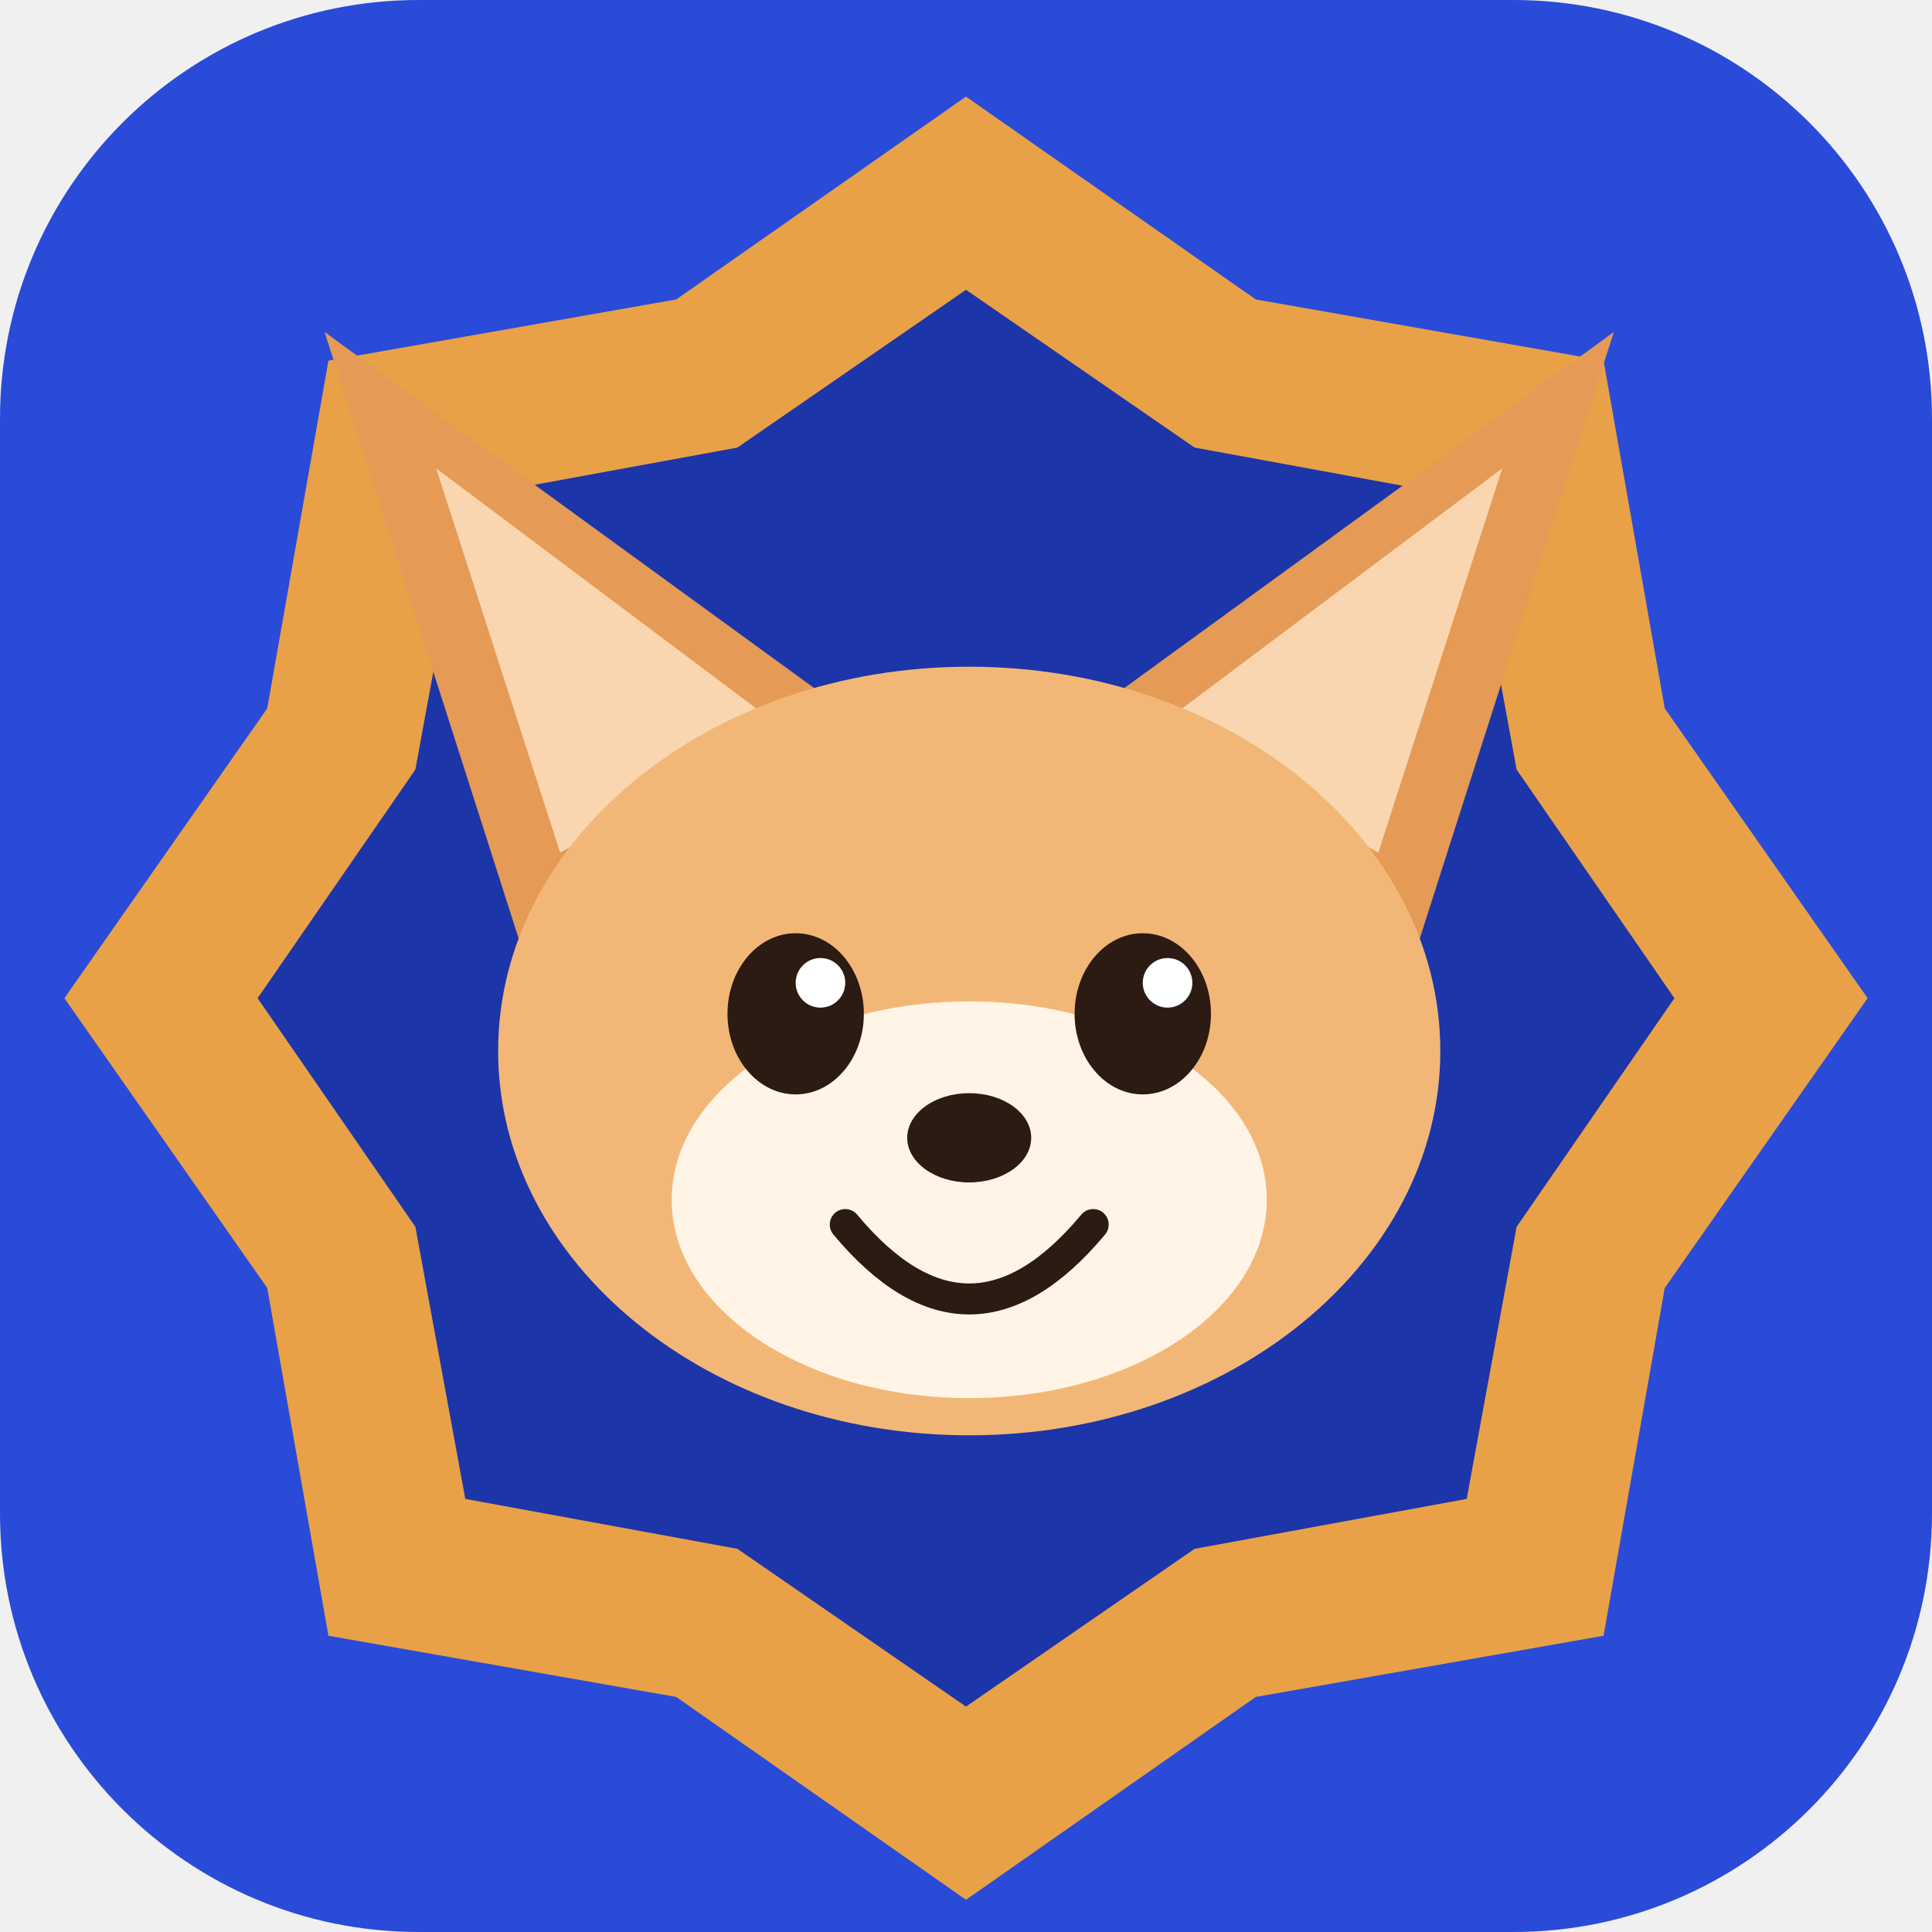
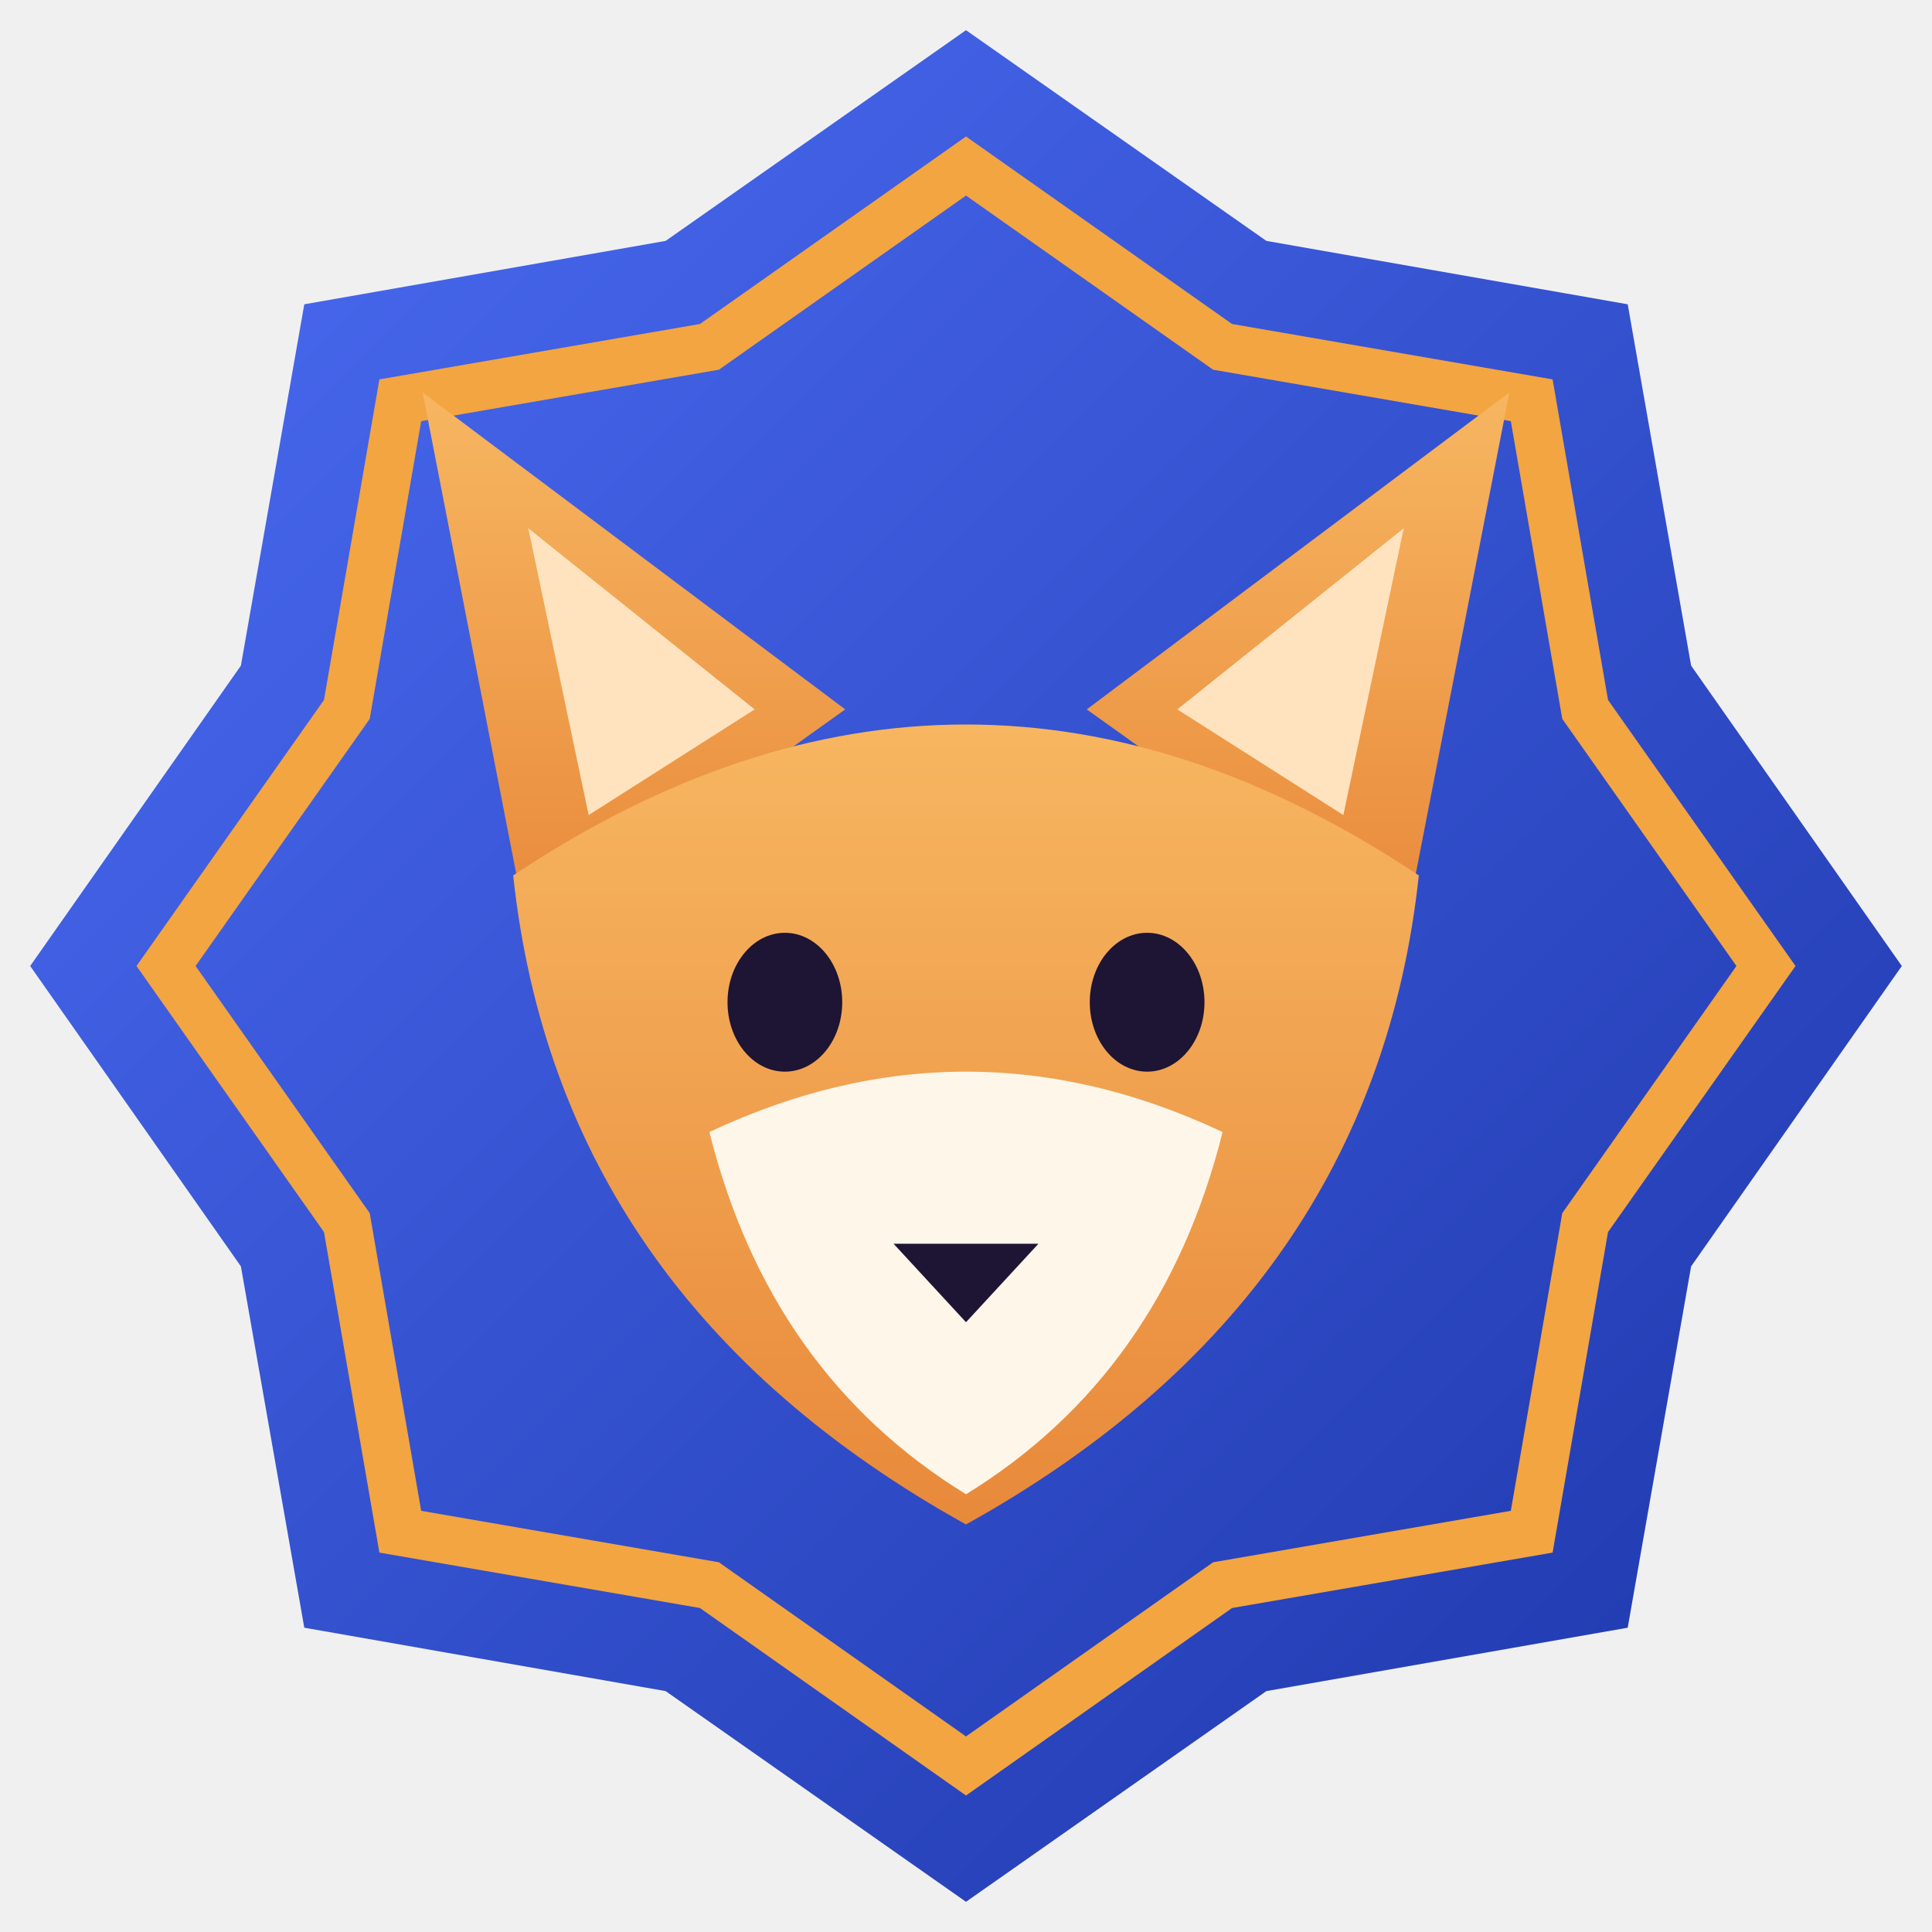
- <svg xmlns="http://www.w3.org/2000/svg" viewBox="0 0 120 120">
-   <rect width="120" height="120" rx="26" fill="#2A4BD7" />
-   <path d="M60.0,6.0L78.0,18.6L99.6,22.4L103.4,44.0L116.0,62.0L103.4,80.0L99.6,101.6L78.0,105.4L60.0,118.0L42.0,105.4L20.4,101.6L16.6,80.0L4.0,62.0L16.6,44.0L20.4,22.4L42.0,18.6Z" fill="#F2A541" opacity=".95" />
-   <path d="M60.0,18.0L74.2,27.8L91.1,30.9L94.2,47.8L104.0,62.0L94.2,76.2L91.1,93.1L74.2,96.2L60.0,106.0L45.8,96.2L28.9,93.1L25.8,76.2L16.0,62.0L25.8,47.8L28.9,30.9L45.8,27.8Z" fill="#1C35A8" />
-   <g transform="translate(14 16) scale(.77)">
-     <path d="M24 56 L8 6 L52 38 Z" fill="#E59A55" />
-     <path d="M27 48 L17 17 L45 38 Z" fill="#F9D6B0" />
-     <path d="M96 56 L112 6 L68 38 Z" fill="#E59A55" />
-     <path d="M93 48 L103 17 L75 38 Z" fill="#F9D6B0" />
-     <ellipse cx="60" cy="64" rx="38" ry="31" fill="#F2B777" />
-     <ellipse cx="60" cy="76" rx="24" ry="16" fill="#FFF4E6" />
-     <ellipse cx="46" cy="61" rx="5.5" ry="6.5" fill="#2B1B12" />
-     <ellipse cx="74" cy="61" rx="5.5" ry="6.5" fill="#2B1B12" />
-     <circle cx="48" cy="58.5" r="2" fill="#fff" />
-     <circle cx="76" cy="58.5" r="2" fill="#fff" />
-     <ellipse cx="60" cy="71" rx="5" ry="3.6" fill="#2B1B12" />
-     <path d="M50 78 Q60 90 70 78" stroke="#2B1B12" stroke-width="2.5" fill="none" stroke-linecap="round" />
-   </g>
+ <svg xmlns="http://www.w3.org/2000/svg" viewBox="0 0 64 64">
+   <defs>
+     <linearGradient id="b" x1="0" y1="0" x2="1" y2="1">
+       <stop offset="0" stop-color="#4C6DF5" />
+       <stop offset="1" stop-color="#1C35A8" />
+     </linearGradient>
+     <linearGradient id="f" x1="0" y1="0" x2="0" y2="1">
+       <stop offset="0" stop-color="#F7B661" />
+       <stop offset="1" stop-color="#E8893A" />
+     </linearGradient>
+   </defs>
+   <path d="M32.00,1.00L41.95,7.98L53.92,10.08L56.02,22.05L63.00,32.00L56.02,41.95L53.92,53.92L41.95,56.02L32.00,63.00L22.05,56.02L10.08,53.92L7.98,41.95L1.00,32.00L7.98,22.05L10.08,10.08L22.05,7.98Z" fill="url(#b)" />
+   <path d="M32.00,5.50L40.50,11.49L50.74,13.26L52.51,23.50L58.50,32.00L52.51,40.50L50.74,50.74L40.50,52.51L32.00,58.50L23.50,52.51L13.26,50.74L11.49,40.50L5.50,32.00L11.49,23.50L13.26,13.26L23.50,11.49Z" fill="none" stroke="#F2A541" stroke-width="1.6" />
+   <path d="M17.5 31 L14 13 L28 23.5 Z" fill="url(#f)" />
+   <path d="M46.5 31 L50 13 L36 23.5 Z" fill="url(#f)" />
+   <path d="M19.5 27 L17.5 17.5 L25 23.5 Z" fill="#FFE3BF" />
+   <path d="M44.5 27 L46.5 17.5 L39 23.5 Z" fill="#FFE3BF" />
+   <path d="M17 29 Q32 19 47 29 Q45.5 43 32 50.5 Q18.5 43 17 29 Z" fill="url(#f)" />
+   <path d="M23.5 37.5 Q32 33.5 40.5 37.5 Q38.5 45.5 32 49.5 Q25.5 45.5 23.5 37.5 Z" fill="#FFF6EA" />
+   <ellipse cx="26" cy="33.2" rx="1.9" ry="2.3" fill="#1E1433" />
+   <ellipse cx="38" cy="33.2" rx="1.9" ry="2.3" fill="#1E1433" />
+   <path d="M29.6 41.2 L34.4 41.2 L32 43.8 Z" fill="#1E1433" />
</svg>
